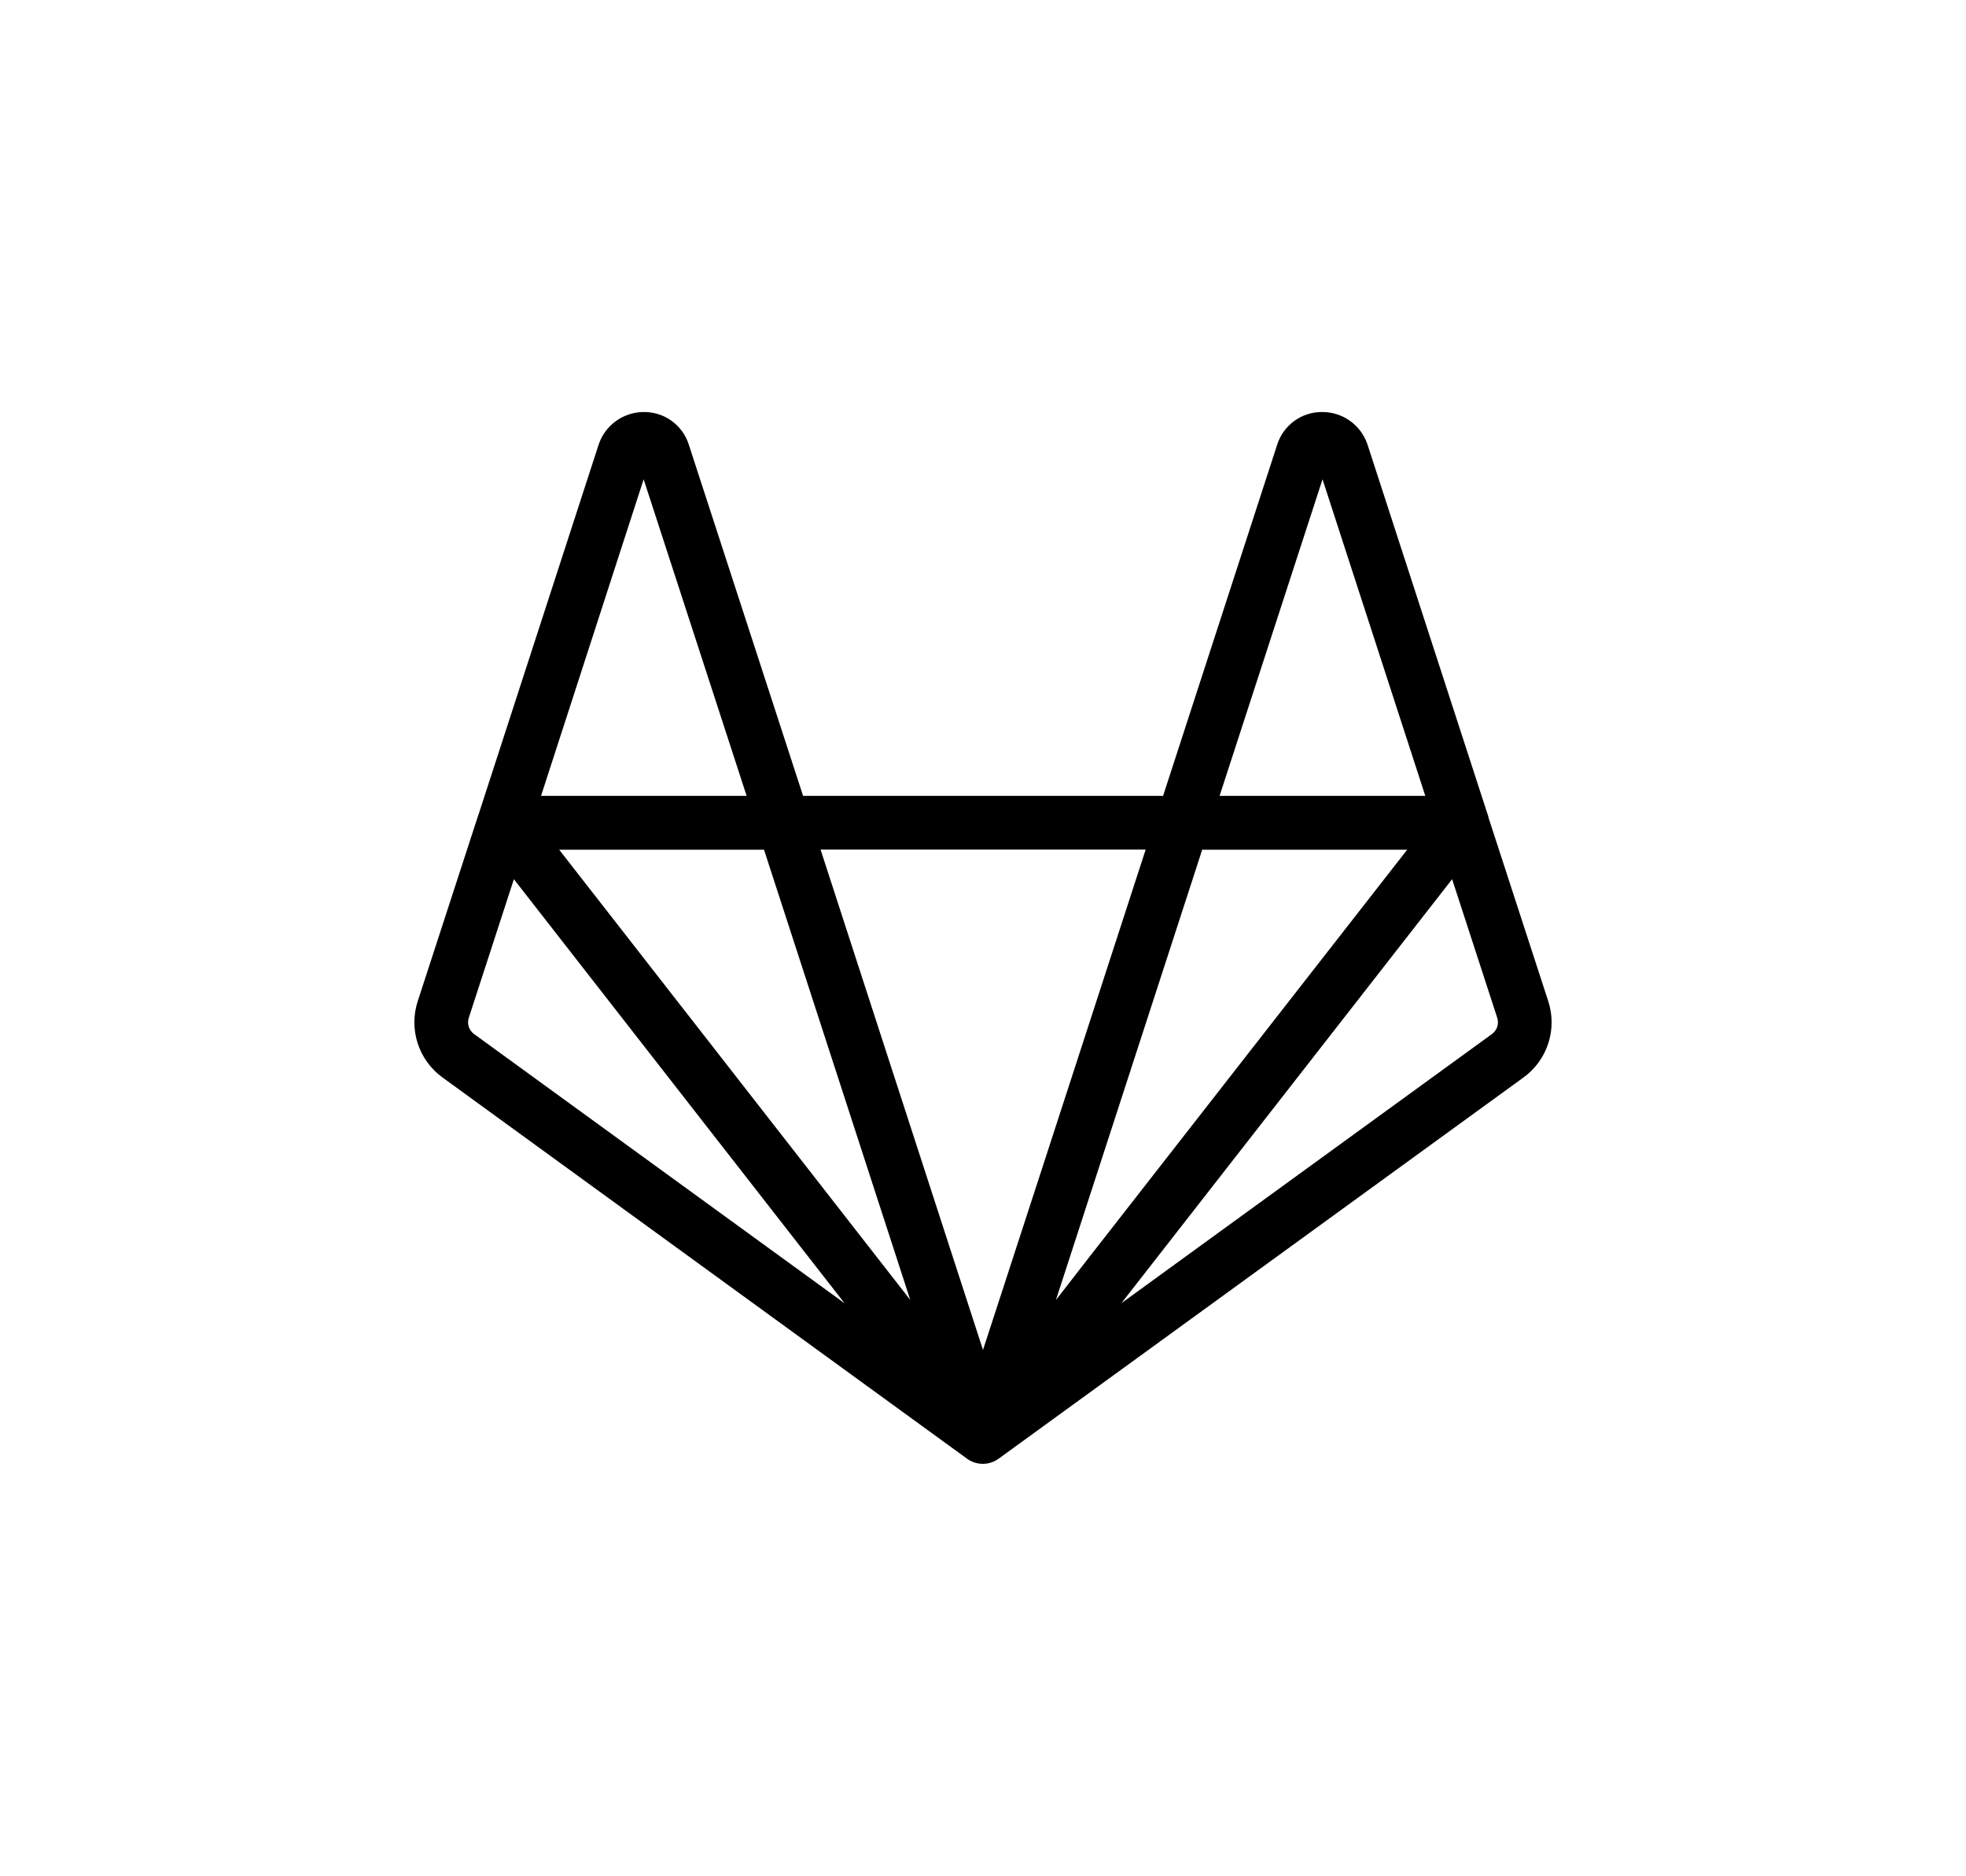
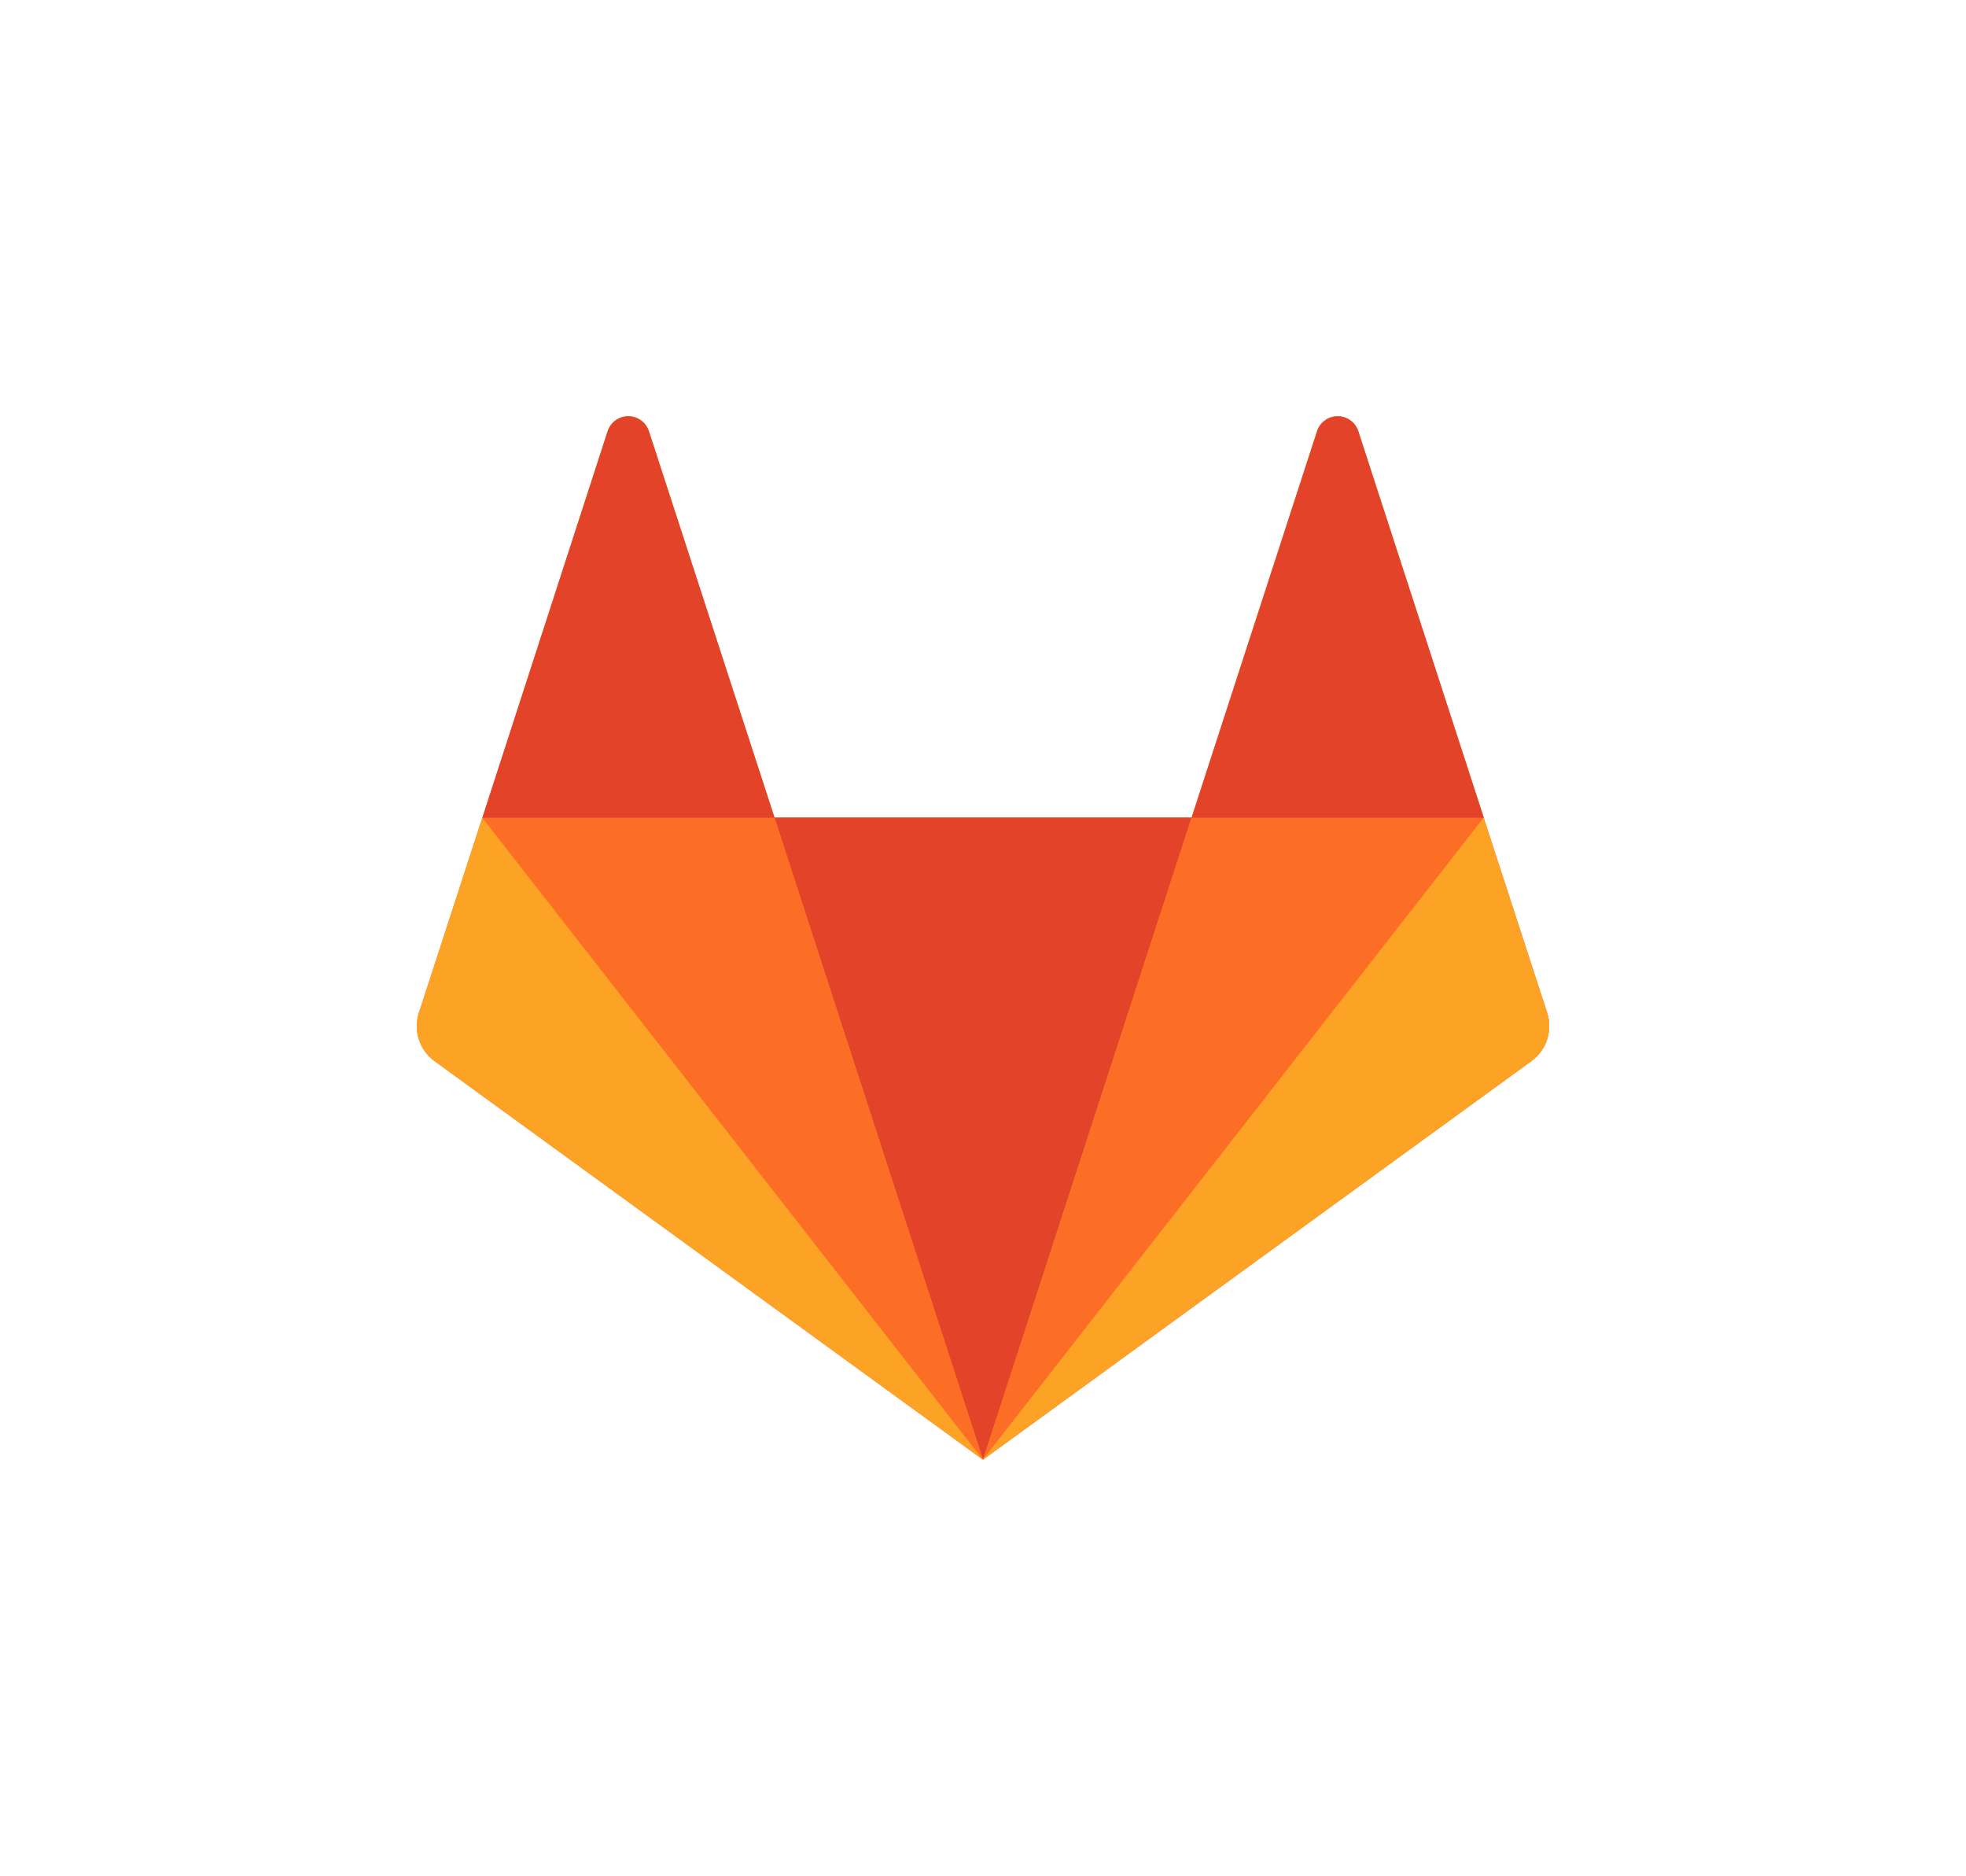
- <svg xmlns="http://www.w3.org/2000/svg" viewBox="0 0 586 559">
-   <path d="m461.48 298.35l-17.78-54.63a7.72 7.72 0 0 0 -.43 -1.47l-35.67-109.8a14.18 14.18 0 0 0 -13.54 -9.67 13.94 13.94 0 0 0 -13.38 9.75l-34 104.63h-107.31l-34.05-104.63a13.94 13.94 0 0 0 -13.32 -9.75h-.08a14.22 14.22 0 0 0 -13.5 9.76l-35.7 109.93c0 .1-.08.18-.11.28l-18.1 55.61a20.29 20.29 0 0 0 7.37 22.71l156.38 113.63a8 8 0 0 0 9.45 -.05l156.41-113.58a20.28 20.28 0 0 0 7.36 -22.72m-233.75-45.13l43.59 134.16-104.64-134.16m148.05 134.19l41.8-128.62 1.8-5.57h61.1l-94.67 121.28m69.44-231.67l30.63 94.33h-61.31m-22.03 16l-30.37 93.46-18.12 55.66-48.42-149.12m-52.73-110.33l30.69 94.33h-61.27m-19.98 70.97a4.31 4.31 0 0 1 -1.56 -4.83l13.44-41.3 98.57 126.37m192.98-80.24l-110.46 80.21.37-.48 98.2-125.86 13.44 41.28a4.31 4.31 0 0 1 -1.55 4.84" />
+ <svg xmlns="http://www.w3.org/2000/svg" id="logo_art" data-name="logo art" viewBox="0 0 586 559">
+   <defs>
+     <style>.cls-1{fill:#fc6d26;}.cls-2{fill:#e24329;}.cls-3{fill:#fca326;}</style>
+   </defs>
+   <g id="g44">
+     <path id="path46" class="cls-1" d="M461.17,301.83l-18.91-58.12L404.84,128.43a6.47,6.47,0,0,0-12.27,0L355.15,243.64H230.82L193.4,128.43a6.46,6.46,0,0,0-12.26,0L143.78,243.64l-18.91,58.19a12.88,12.88,0,0,0,4.66,14.39L293,435,456.44,316.22a12.9,12.9,0,0,0,4.73-14.39" />
+   </g>
+   <g id="g48">
+     <path id="path50" class="cls-2" d="M293,434.91h0l62.16-191.28H230.87L293,434.91Z" />
+   </g>
+   <g id="g56">
+     <path id="path58" class="cls-1" d="M293,434.91,230.82,243.63h-87L293,434.91Z" />
+   </g>
+   <g id="g64">
+     <path id="path66" class="cls-3" d="M143.75,243.69h0l-18.91,58.12a12.88,12.88,0,0,0,4.66,14.39L293,435,143.75,243.69Z" />
+   </g>
+   <g id="g72">
+     <path id="path74" class="cls-2" d="M143.78,243.69h87.11L193.4,128.49a6.47,6.47,0,0,0-12.27,0l-37.35,115.2Z" />
+   </g>
+   <g id="g76">
+     <path id="path78" class="cls-1" d="M293,434.91l62.16-191.28H442.3L293,434.91Z" />
+   </g>
+   <g id="g80">
+     <path id="path82" class="cls-3" d="M442.24,243.69h0l18.91,58.12a12.85,12.85,0,0,1-4.66,14.39L293,434.91l149.2-191.22Z" />
+   </g>
+   <g id="g84">
+     <path id="path86" class="cls-2" d="M442.28,243.69h-87.1l37.42-115.2a6.46,6.46,0,0,1,12.26,0l37.42,115.2Z" />
+   </g>
</svg>
